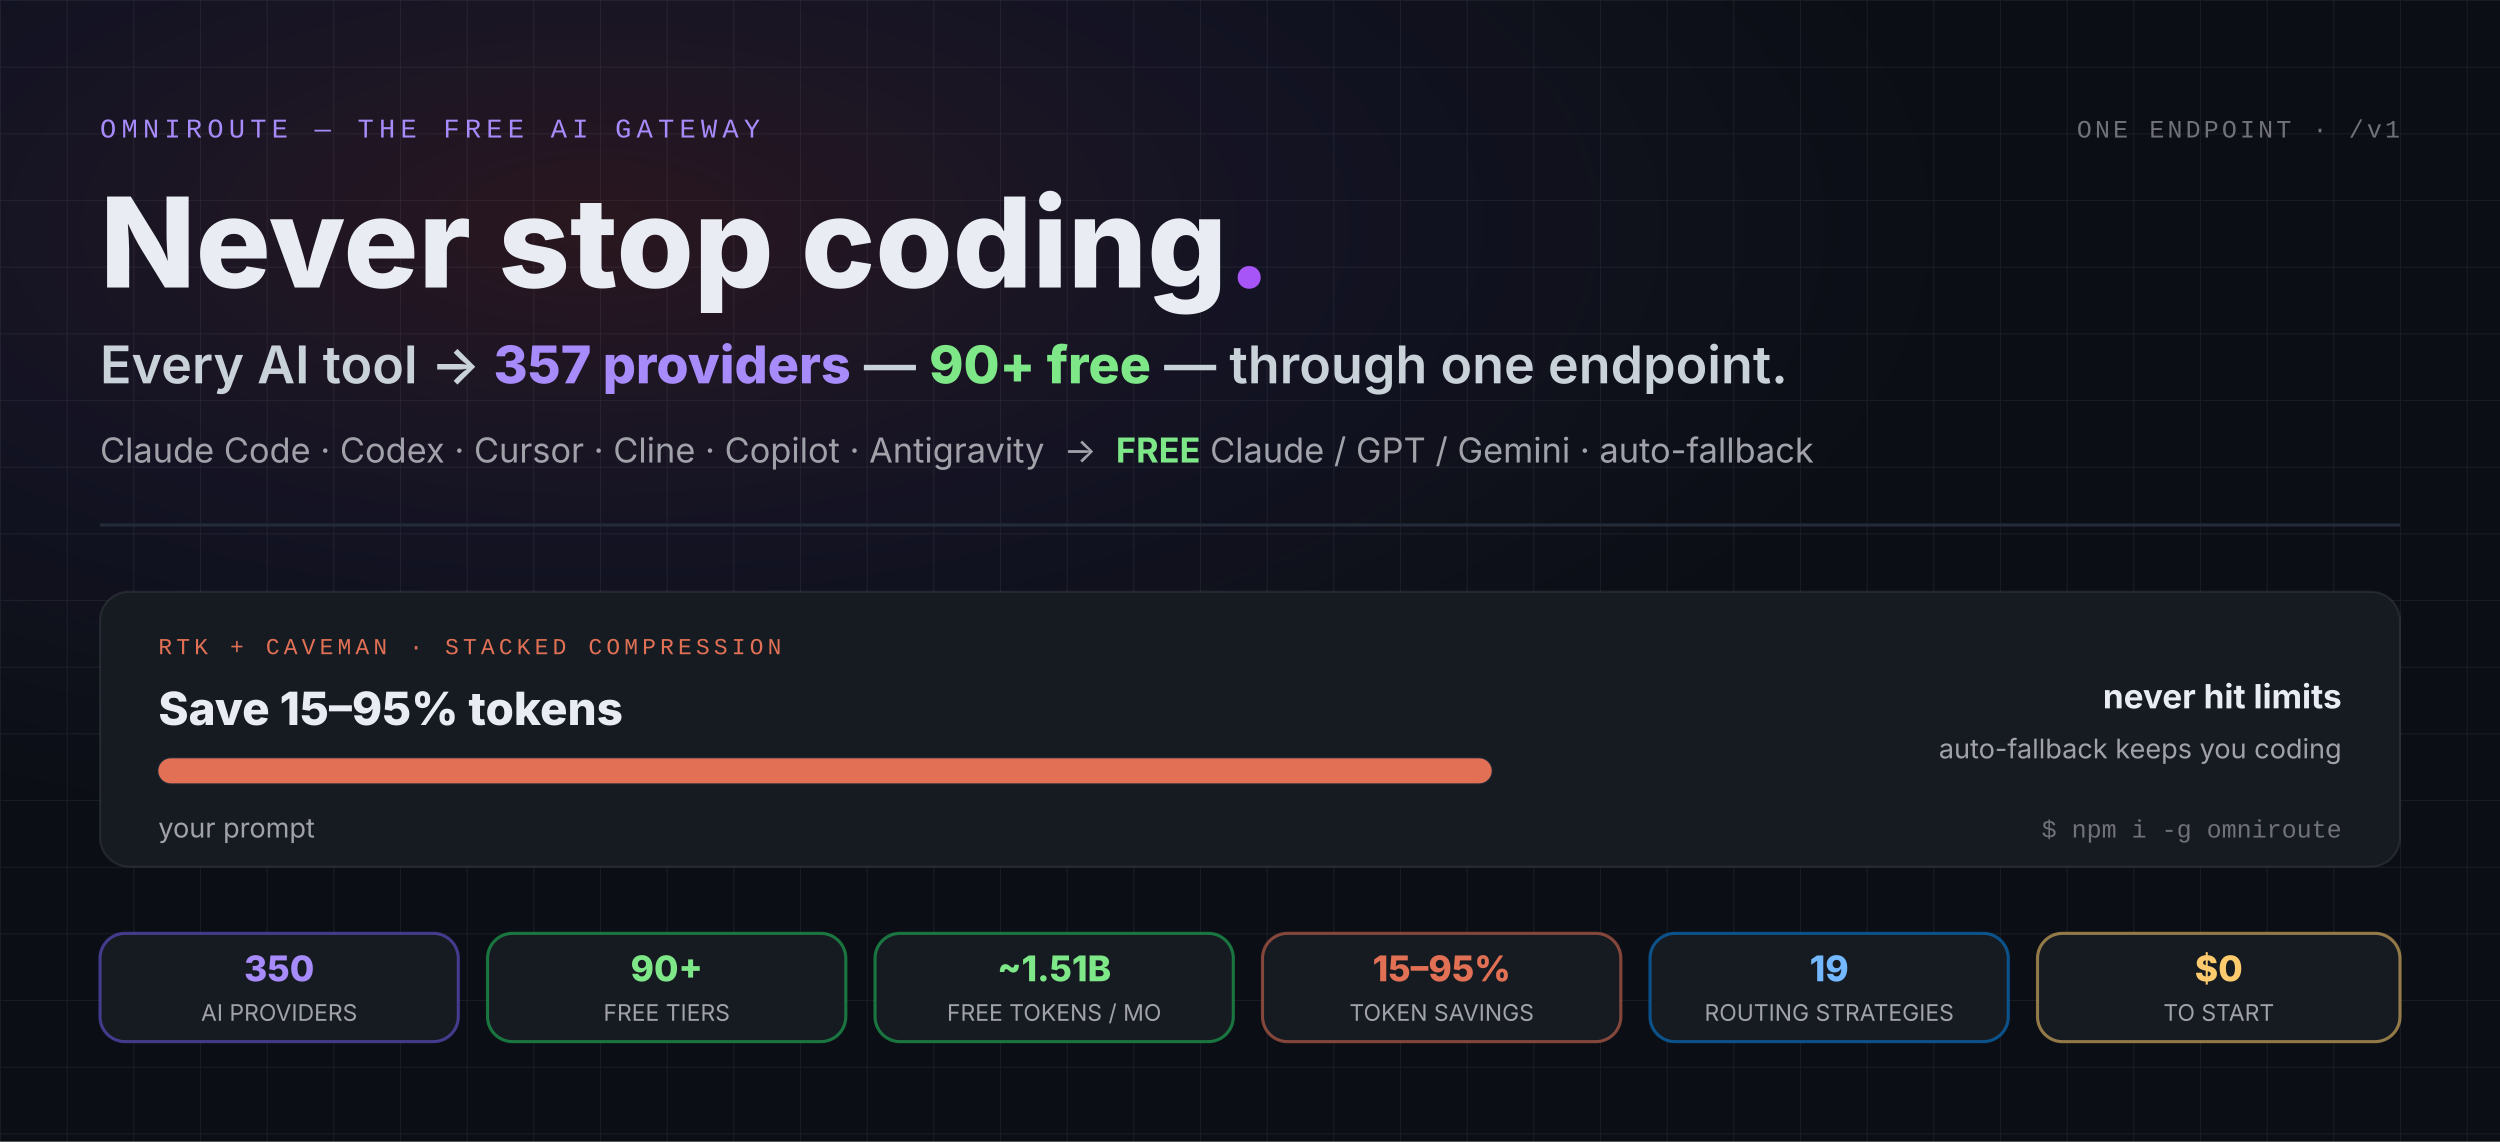
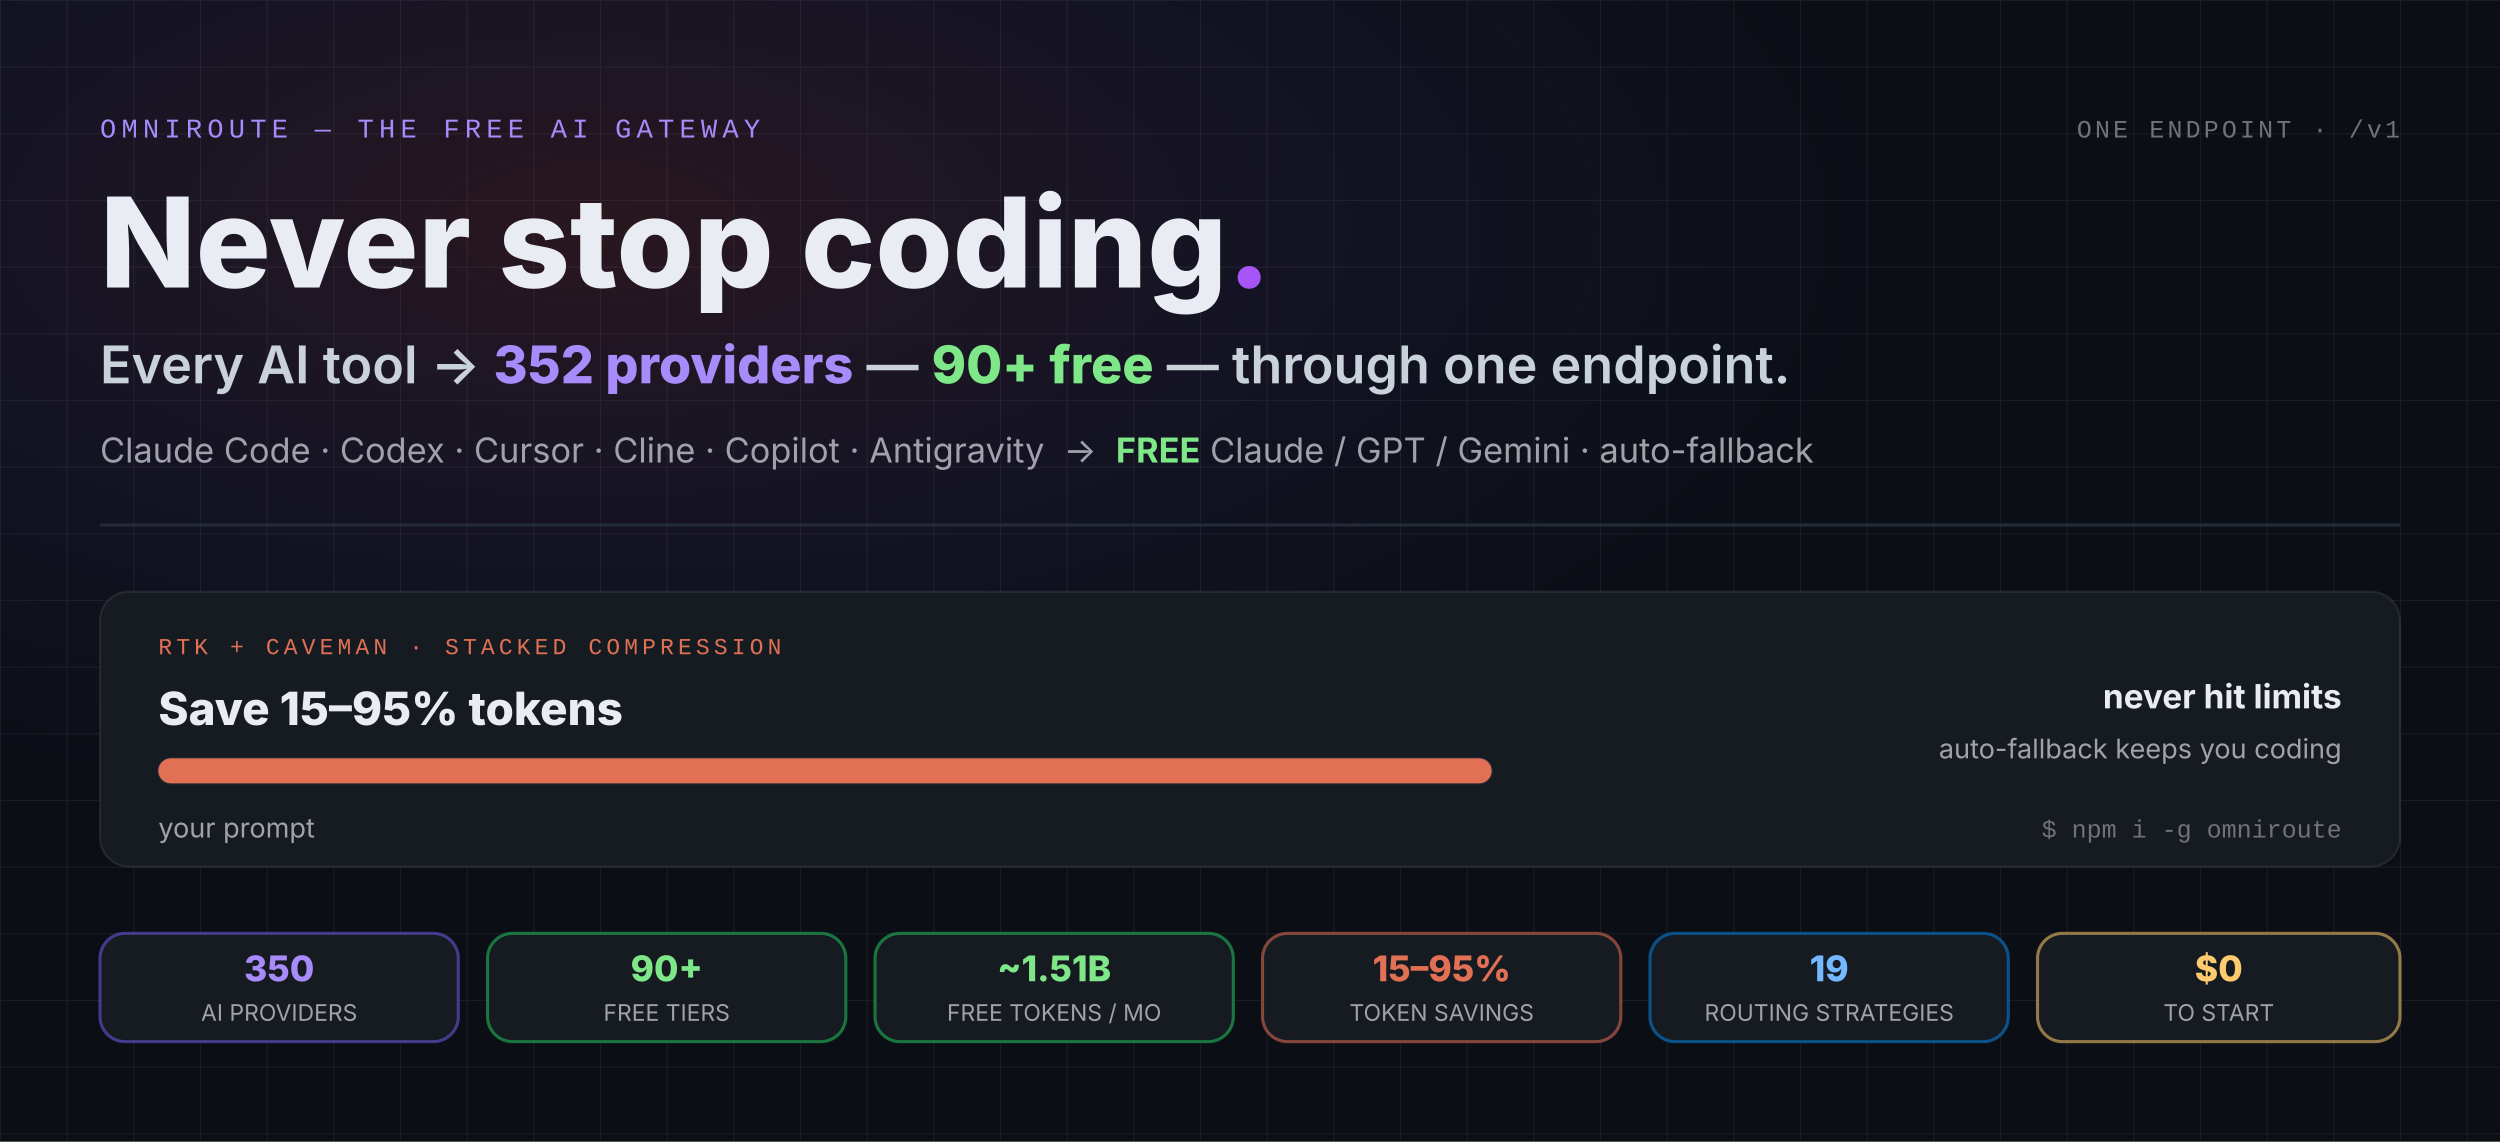
- <svg xmlns="http://www.w3.org/2000/svg" viewBox="0 0 1200 548" role="img" aria-label="OmniRoute hero: Never stop coding. Every AI tool to 357 providers — 90+ free — through one endpoint. Claude Code, Codex, Cursor, Cline, Copilot and Antigravity into free Claude, GPT and Gemini with auto-fallback. RTK + Caveman stacked compression saves 15 to 95 percent of tokens — about 89 percent average on tool-heavy sessions — so you never hit limits. Stats: 357 AI providers, 90+ free tiers, about 1.51B free tokens per month, 15 to 95 percent token savings, 19 routing strategies, zero dollars to start.">
+ <svg xmlns="http://www.w3.org/2000/svg" viewBox="0 0 1200 548" role="img" aria-label="OmniRoute hero: Never stop coding. Every AI tool to 352 providers — 90+ free — through one endpoint. Claude Code, Codex, Cursor, Cline, Copilot and Antigravity into free Claude, GPT and Gemini with auto-fallback. RTK + Caveman stacked compression saves 15 to 95 percent of tokens — about 89 percent average on tool-heavy sessions — so you never hit limits. Stats: 352 AI providers, 90+ free tiers, about 1.51B free tokens per month, 15 to 95 percent token savings, 19 routing strategies, zero dollars to start.">
  <defs>
    <pattern id="gridPaperH" width="32" height="32" patternUnits="userSpaceOnUse">
      <path d="M 32 0 L 0 0 0 32" fill="none" stroke="#ffffff" stroke-opacity="0.06" stroke-width="1" />
    </pattern>
    <radialGradient id="bgGlowH" cx="24%" cy="20%" r="55%">
      <stop offset="0%" stop-color="#e54d5e" stop-opacity="0.14" />
      <stop offset="55%" stop-color="#8b5cf6" stop-opacity="0.06" />
      <stop offset="100%" stop-color="#6366f1" stop-opacity="0" />
    </radialGradient>
    <linearGradient id="gradBrandH" x1="0" y1="0" x2="1" y2="1">
      <stop offset="0%" stop-color="#e54d5e" />
      <stop offset="100%" stop-color="#a855f7" />
    </linearGradient>
    <path id="dividerPathH" d="M 48,252 L 1152,252" />
  </defs>
  <rect width="1200" height="548" fill="#0b0e14" />
  <rect width="1200" height="548" fill="url(#gridPaperH)" />
  <rect width="1200" height="548" fill="url(#bgGlowH)" />
  <text x="48" y="66" font-family="Consolas, 'Courier New', monospace" font-size="13" letter-spacing="2.5" fill="#a78bfa">OMNIROUTE — THE FREE AI GATEWAY</text>
  <text x="1152" y="66" text-anchor="end" font-family="Consolas, 'Courier New', monospace" font-size="12" letter-spacing="1.5" fill="#71717a">ONE ENDPOINT · /v1</text>
  <text x="48" y="138" font-family="Inter, 'Segoe UI', Arial, Helvetica, system-ui, sans-serif" font-size="60" font-weight="800" fill="#e9edf3">Never stop coding<tspan fill="#a855f7">.</tspan>
  </text>
-   <text x="48" y="184" font-family="Inter, 'Segoe UI', Arial, Helvetica, system-ui, sans-serif" font-size="25" font-weight="600" fill="#c9d1d9">Every AI tool → <tspan fill="#a78bfa" font-weight="800">357 providers</tspan> — <tspan fill="#7ee787" font-weight="800">90+ free</tspan> — through one endpoint.</text>
+   <text x="48" y="184" font-family="Inter, 'Segoe UI', Arial, Helvetica, system-ui, sans-serif" font-size="25" font-weight="600" fill="#c9d1d9">Every AI tool → <tspan fill="#a78bfa" font-weight="800">352 providers</tspan> — <tspan fill="#7ee787" font-weight="800">90+ free</tspan> — through one endpoint.</text>
  <text x="48" y="222" font-family="Inter, 'Segoe UI', Arial, Helvetica, system-ui, sans-serif" font-size="16.5" fill="#a1a1aa">Claude Code · Codex · Cursor · Cline · Copilot · Antigravity  →  <tspan fill="#7ee787" font-weight="700">FREE</tspan> Claude / GPT / Gemini · auto-fallback</text>
  <line x1="48" y1="252" x2="1152" y2="252" stroke="#232b38" stroke-width="1.5" />
  <circle r="4" fill="url(#gradBrandH)" opacity="0">
    <animateMotion dur="6s" repeatCount="indefinite" keyPoints="0;1" keyTimes="0;1" calcMode="linear">
      <mpath href="#dividerPathH" />
    </animateMotion>
    <animate attributeName="opacity" values="0;0.9;0.9;0" keyTimes="0;0.08;0.6;0.75" dur="6s" repeatCount="indefinite" />
  </circle>
  <g>
    <rect x="48" y="284" width="1104" height="132" rx="14" fill="#161b22" stroke="#ffffff" stroke-opacity="0.08" stroke-width="1" />
    <text x="76" y="314" font-family="Consolas, 'Courier New', monospace" font-size="11" letter-spacing="2" fill="#e17055">RTK + CAVEMAN · STACKED COMPRESSION</text>
    <text x="76" y="348" font-family="Inter, 'Segoe UI', Arial, Helvetica, system-ui, sans-serif" font-size="22" font-weight="800" fill="#e9edf3">Save 15–95% tokens</text>
    <rect x="76" y="364" width="640" height="12" rx="6" fill="#0b0e14" stroke="#232b38" stroke-width="1" />
    <rect x="76" y="364" width="640" height="12" rx="6" fill="#e17055">
      <animate attributeName="width" values="640;640;70;70;640" keyTimes="0;0.12;0.5;0.88;1" dur="8s" repeatCount="indefinite" calcMode="spline" keySplines="0.4 0 0.2 1;0.4 0 0.2 1;0.4 0 0.2 1;0.4 0 0.2 1" />
    </rect>
    <text x="76" y="402" font-family="Inter, 'Segoe UI', Arial, Helvetica, system-ui, sans-serif" font-size="13" fill="#a1a1aa">your prompt
      <animate attributeName="opacity" values="1;1;0;0;1" keyTimes="0;0.12;0.35;0.88;1" dur="8s" repeatCount="indefinite" calcMode="discrete" />
    </text>
    <text x="76" y="402" font-family="Inter, 'Segoe UI', Arial, Helvetica, system-ui, sans-serif" font-size="13" font-weight="700" fill="#e17055" opacity="0">−89% avg on tool-heavy sessions
      <animate attributeName="opacity" values="0;0;1;1;0" keyTimes="0;0.35;0.36;0.88;1" dur="8s" repeatCount="indefinite" calcMode="discrete" />
    </text>
    <text x="1124" y="340" text-anchor="end" font-family="Inter, 'Segoe UI', Arial, Helvetica, system-ui, sans-serif" font-size="16" font-weight="700" fill="#e9edf3">never hit limits</text>
    <text x="1124" y="364" text-anchor="end" font-family="Inter, 'Segoe UI', Arial, Helvetica, system-ui, sans-serif" font-size="13" fill="#a1a1aa">auto-fallback keeps you coding</text>
    <text x="1124" y="402" text-anchor="end" font-family="Consolas, 'Courier New', monospace" font-size="12" fill="#71717a">$ npm i -g omniroute</text>
  </g>
  <g font-family="Inter, 'Segoe UI', Arial, Helvetica, system-ui, sans-serif" text-anchor="middle">
    <rect x="48" y="448" width="172" height="52" rx="12" fill="#161b22" stroke="#6c5ce7" stroke-opacity="0.55" stroke-width="1.5" />
    <text x="134" y="471" font-size="17" font-weight="800" fill="#a78bfa">350</text>
    <text x="134" y="490" font-size="11" fill="#a1a1aa">AI PROVIDERS</text>
    <rect x="234" y="448" width="172" height="52" rx="12" fill="#161b22" stroke="#22c55e" stroke-opacity="0.55" stroke-width="1.5" />
    <text x="320" y="471" font-size="17" font-weight="800" fill="#7ee787">90+</text>
    <text x="320" y="490" font-size="11" fill="#a1a1aa">FREE TIERS</text>
    <rect x="420" y="448" width="172" height="52" rx="12" fill="#161b22" stroke="#22c55e" stroke-opacity="0.55" stroke-width="1.5" />
    <text x="506" y="471" font-size="17" font-weight="800" fill="#7ee787">~1.51B</text>
    <text x="506" y="490" font-size="11" fill="#a1a1aa">FREE TOKENS / MO</text>
    <rect x="606" y="448" width="172" height="52" rx="12" fill="#161b22" stroke="#e17055" stroke-opacity="0.55" stroke-width="1.5" />
    <text x="692" y="471" font-size="17" font-weight="800" fill="#e17055">15–95%</text>
    <text x="692" y="490" font-size="11" fill="#a1a1aa">TOKEN SAVINGS</text>
    <rect x="792" y="448" width="172" height="52" rx="12" fill="#161b22" stroke="#0984e3" stroke-opacity="0.55" stroke-width="1.5" />
    <text x="878" y="471" font-size="17" font-weight="800" fill="#74b9ff">19</text>
    <text x="878" y="490" font-size="11" fill="#a1a1aa">ROUTING STRATEGIES</text>
    <rect x="978" y="448" width="174" height="52" rx="12" fill="#161b22" stroke="#fdcb6e" stroke-opacity="0.55" stroke-width="1.5" />
    <text x="1065" y="471" font-size="17" font-weight="800" fill="#fdcb6e">$0</text>
    <text x="1065" y="490" font-size="11" fill="#a1a1aa">TO START</text>
  </g>
</svg>
